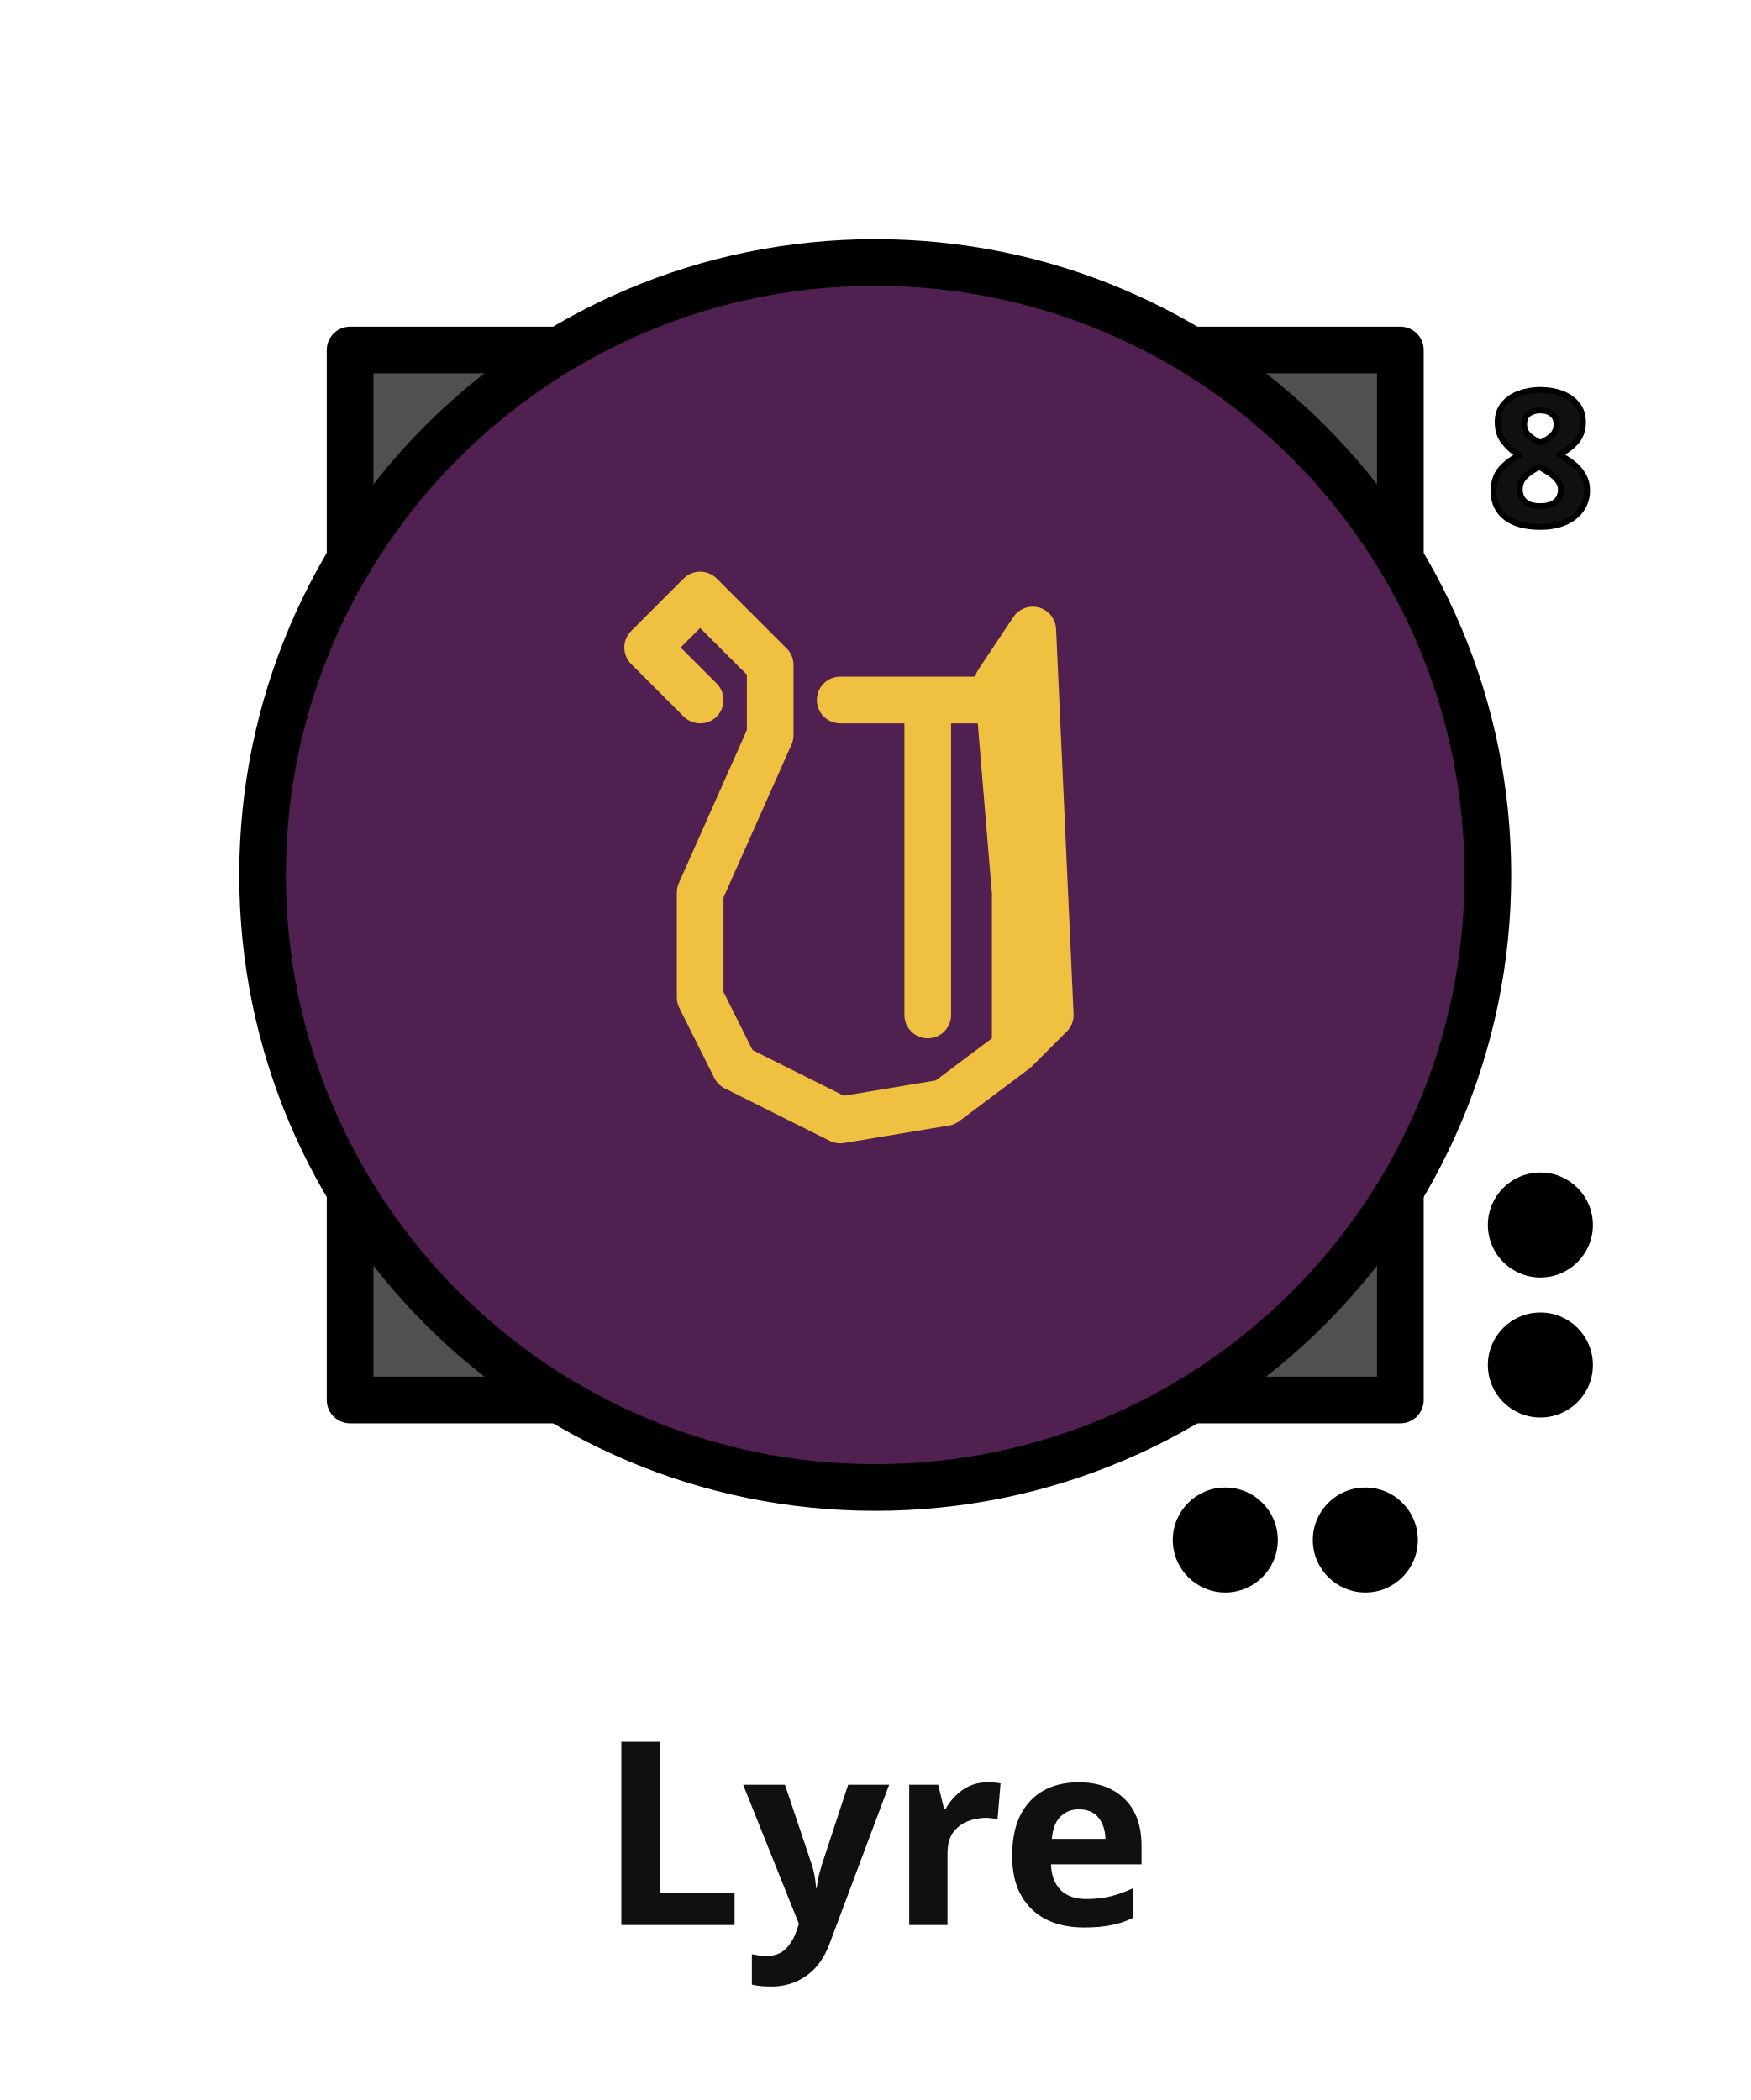
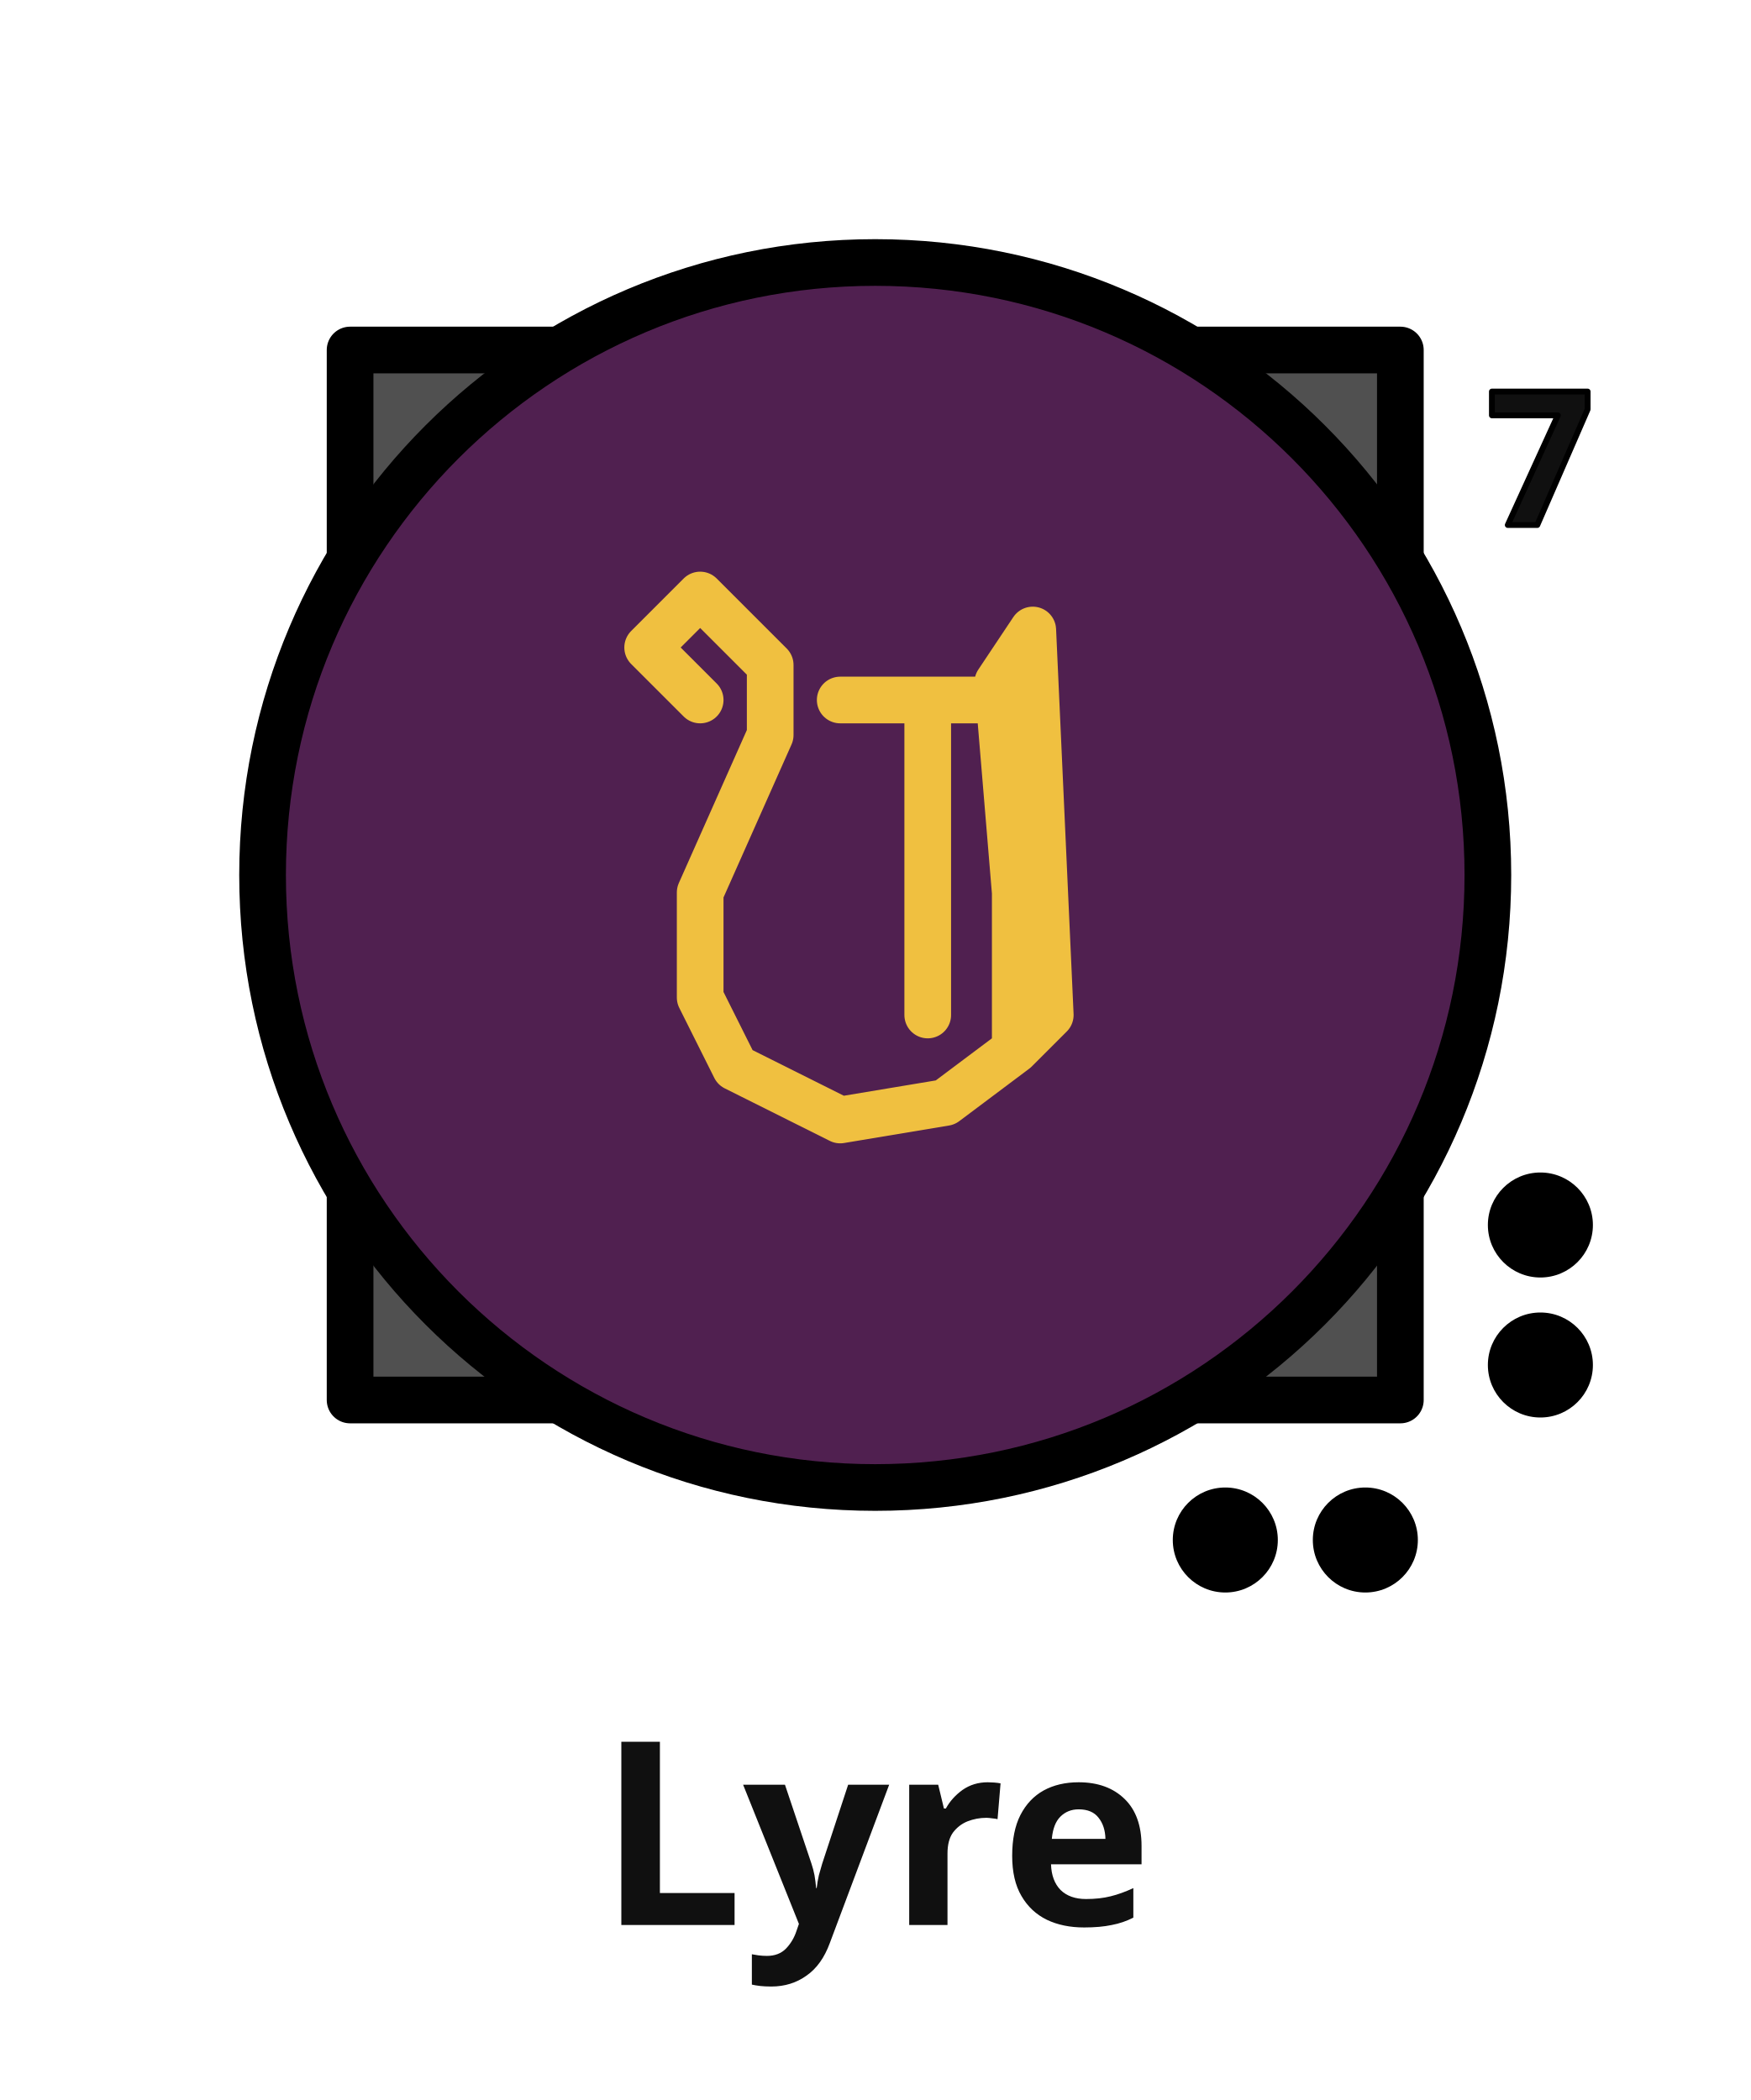
- <svg xmlns="http://www.w3.org/2000/svg" width="25mm" height="30mm" viewBox="0 0 100 120" version="1.1">
+ <svg xmlns="http://www.w3.org/2000/svg" width="25mm" height="30mm" viewBox="0 0 100 120" version="1.1" id="svg5">
+   <defs id="defs5" />
  <g id="sd_7" class="icon sd" transform="translate(50,50)">
-     <g style="fill:#502050;stroke:black;stroke-width:2pt;stroke-linejoin:round; stroke-linecap:round;">
-       <path style="fill:#505050" d="M -30,-30 l 60,0 00,60 -60,0 z" />
-       <circle r="35" />
-       <path style="fill:transparent;stroke:#F0C040;stroke-width:2pt;" d="M -10,-10                 l -3,-3 3,-3 4,4 0,4 -4,9 0,6 2,4 6,3 6,-1 4,-3 0,-9 -1,-12 2,-3 1,22 -2,2 m 0,-20 -10,0 m 5,0 l 0,18                  " />
-       <text x="38" y="-20" style="font-weight:600;font-size:8pt;font-family:Neucha;fill:#101010;text-anchor:middle;stroke-width:0.25pt;">
-                 8
-             </text>
-       <circle cx="28" cy="38" r="3" style="fill:black; stroke-width:0" />
-       <circle cx="20" cy="38" r="3" style="fill:black; stroke-width:0" />
-       <circle cx="38" cy="28" r="3" style="fill:black; stroke-width:0" />
-       <circle cx="38" cy="20" r="3" style="fill:black; stroke-width:0" />
+     <g style="fill:#502050;stroke:black;stroke-width:2pt;stroke-linejoin:round; stroke-linecap:round;" id="g5">
+       <path style="fill:#505050" d="M -30,-30 l 60,0 00,60 -60,0 z" id="path1" />
+       <circle r="35" id="circle1" />
+       <path style="fill:transparent;stroke:#F0C040;stroke-width:2pt;" d="M -10,-10                 l -3,-3 3,-3 4,4 0,4 -4,9 0,6 2,4 6,3 6,-1 4,-3 0,-9 -1,-12 2,-3 1,22 -2,2 m 0,-20 -10,0 m 5,0 l 0,18                  " id="path2" />
+       <text x="38" y="-20" style="font-weight:600;font-size:10.667px;font-family:Neucha;text-anchor:middle;fill:#101010;stroke-width:0.25pt" id="text2">7</text>
+       <circle cx="28" cy="38" r="3" style="fill:black; stroke-width:0" id="circle2" />
+       <circle cx="20" cy="38" r="3" style="fill:black; stroke-width:0" id="circle3" />
+       <circle cx="38" cy="28" r="3" style="fill:black; stroke-width:0" id="circle4" />
+       <circle cx="38" cy="20" r="3" style="fill:black; stroke-width:0" id="circle5" />
    </g>
-     <text style="font-weight:600;font-size:11pt;line-height:1.25;font-family:Neucha;fill:#101010;text-anchor:middle;" x="0" y="60">Lyre
+     <text style="font-weight:600;font-size:11pt;line-height:1.25;font-family:Neucha;fill:#101010;text-anchor:middle;" x="0" y="60" id="text5">Lyre
        </text>
  </g>
</svg>
